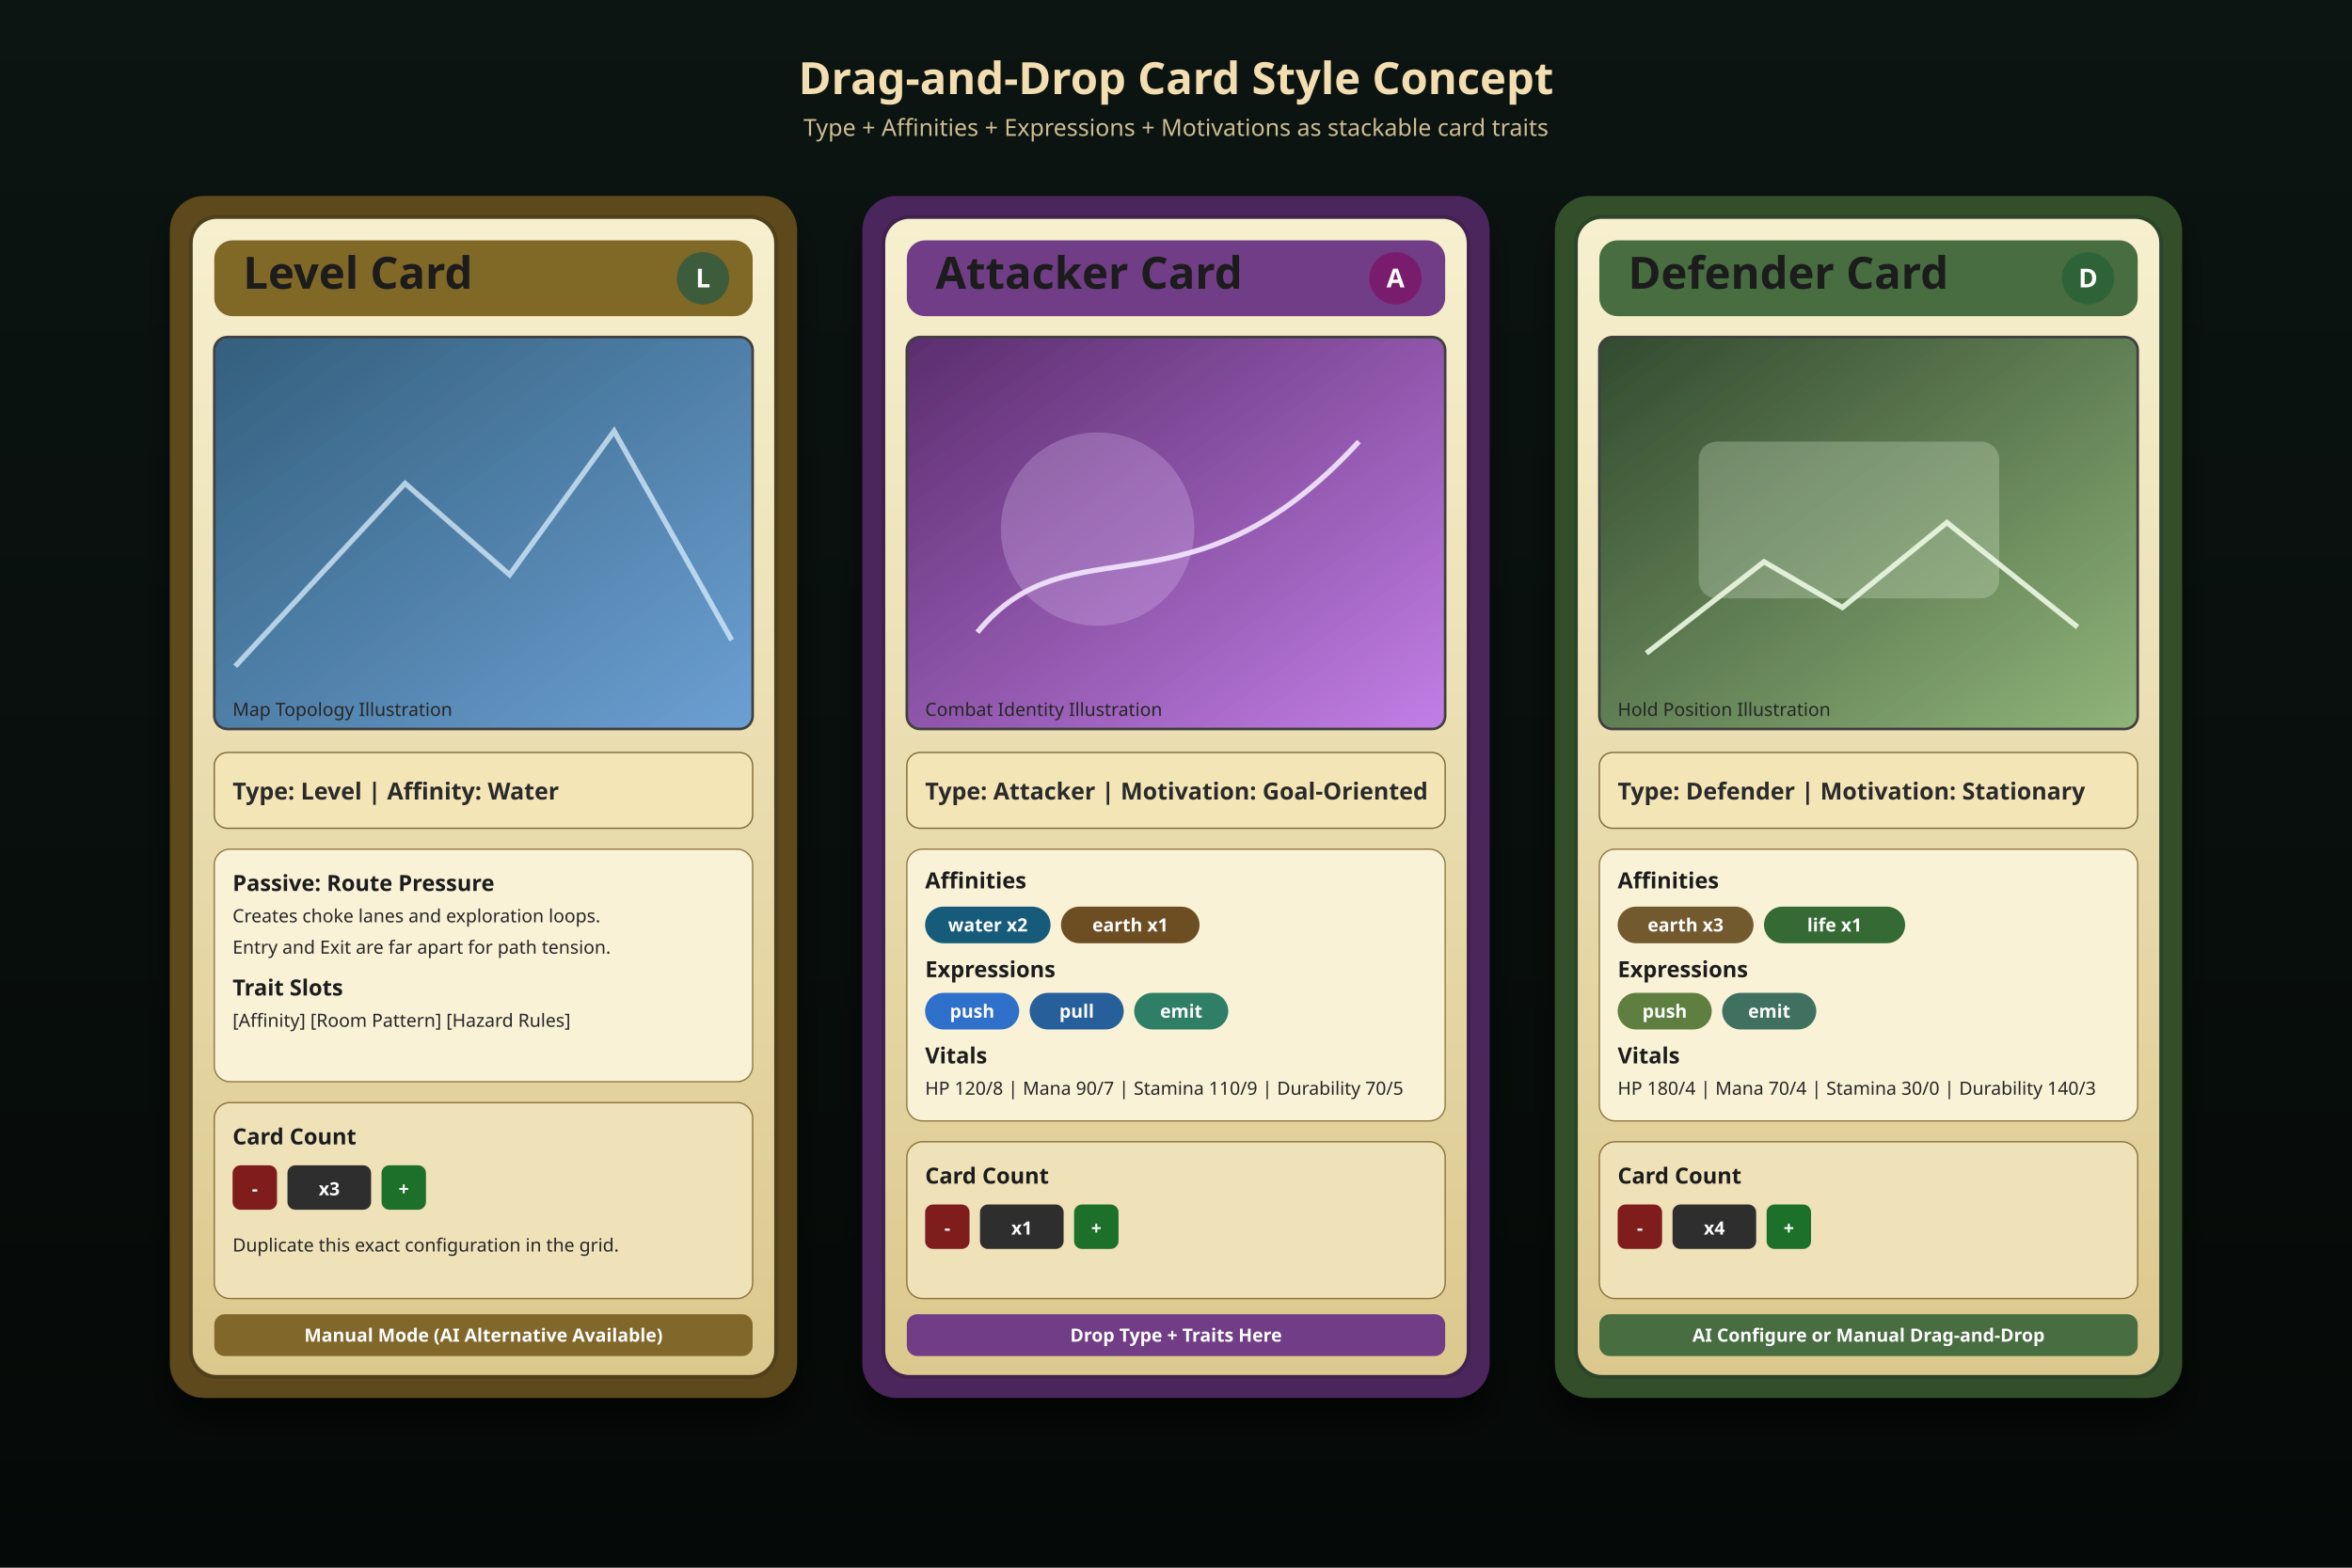
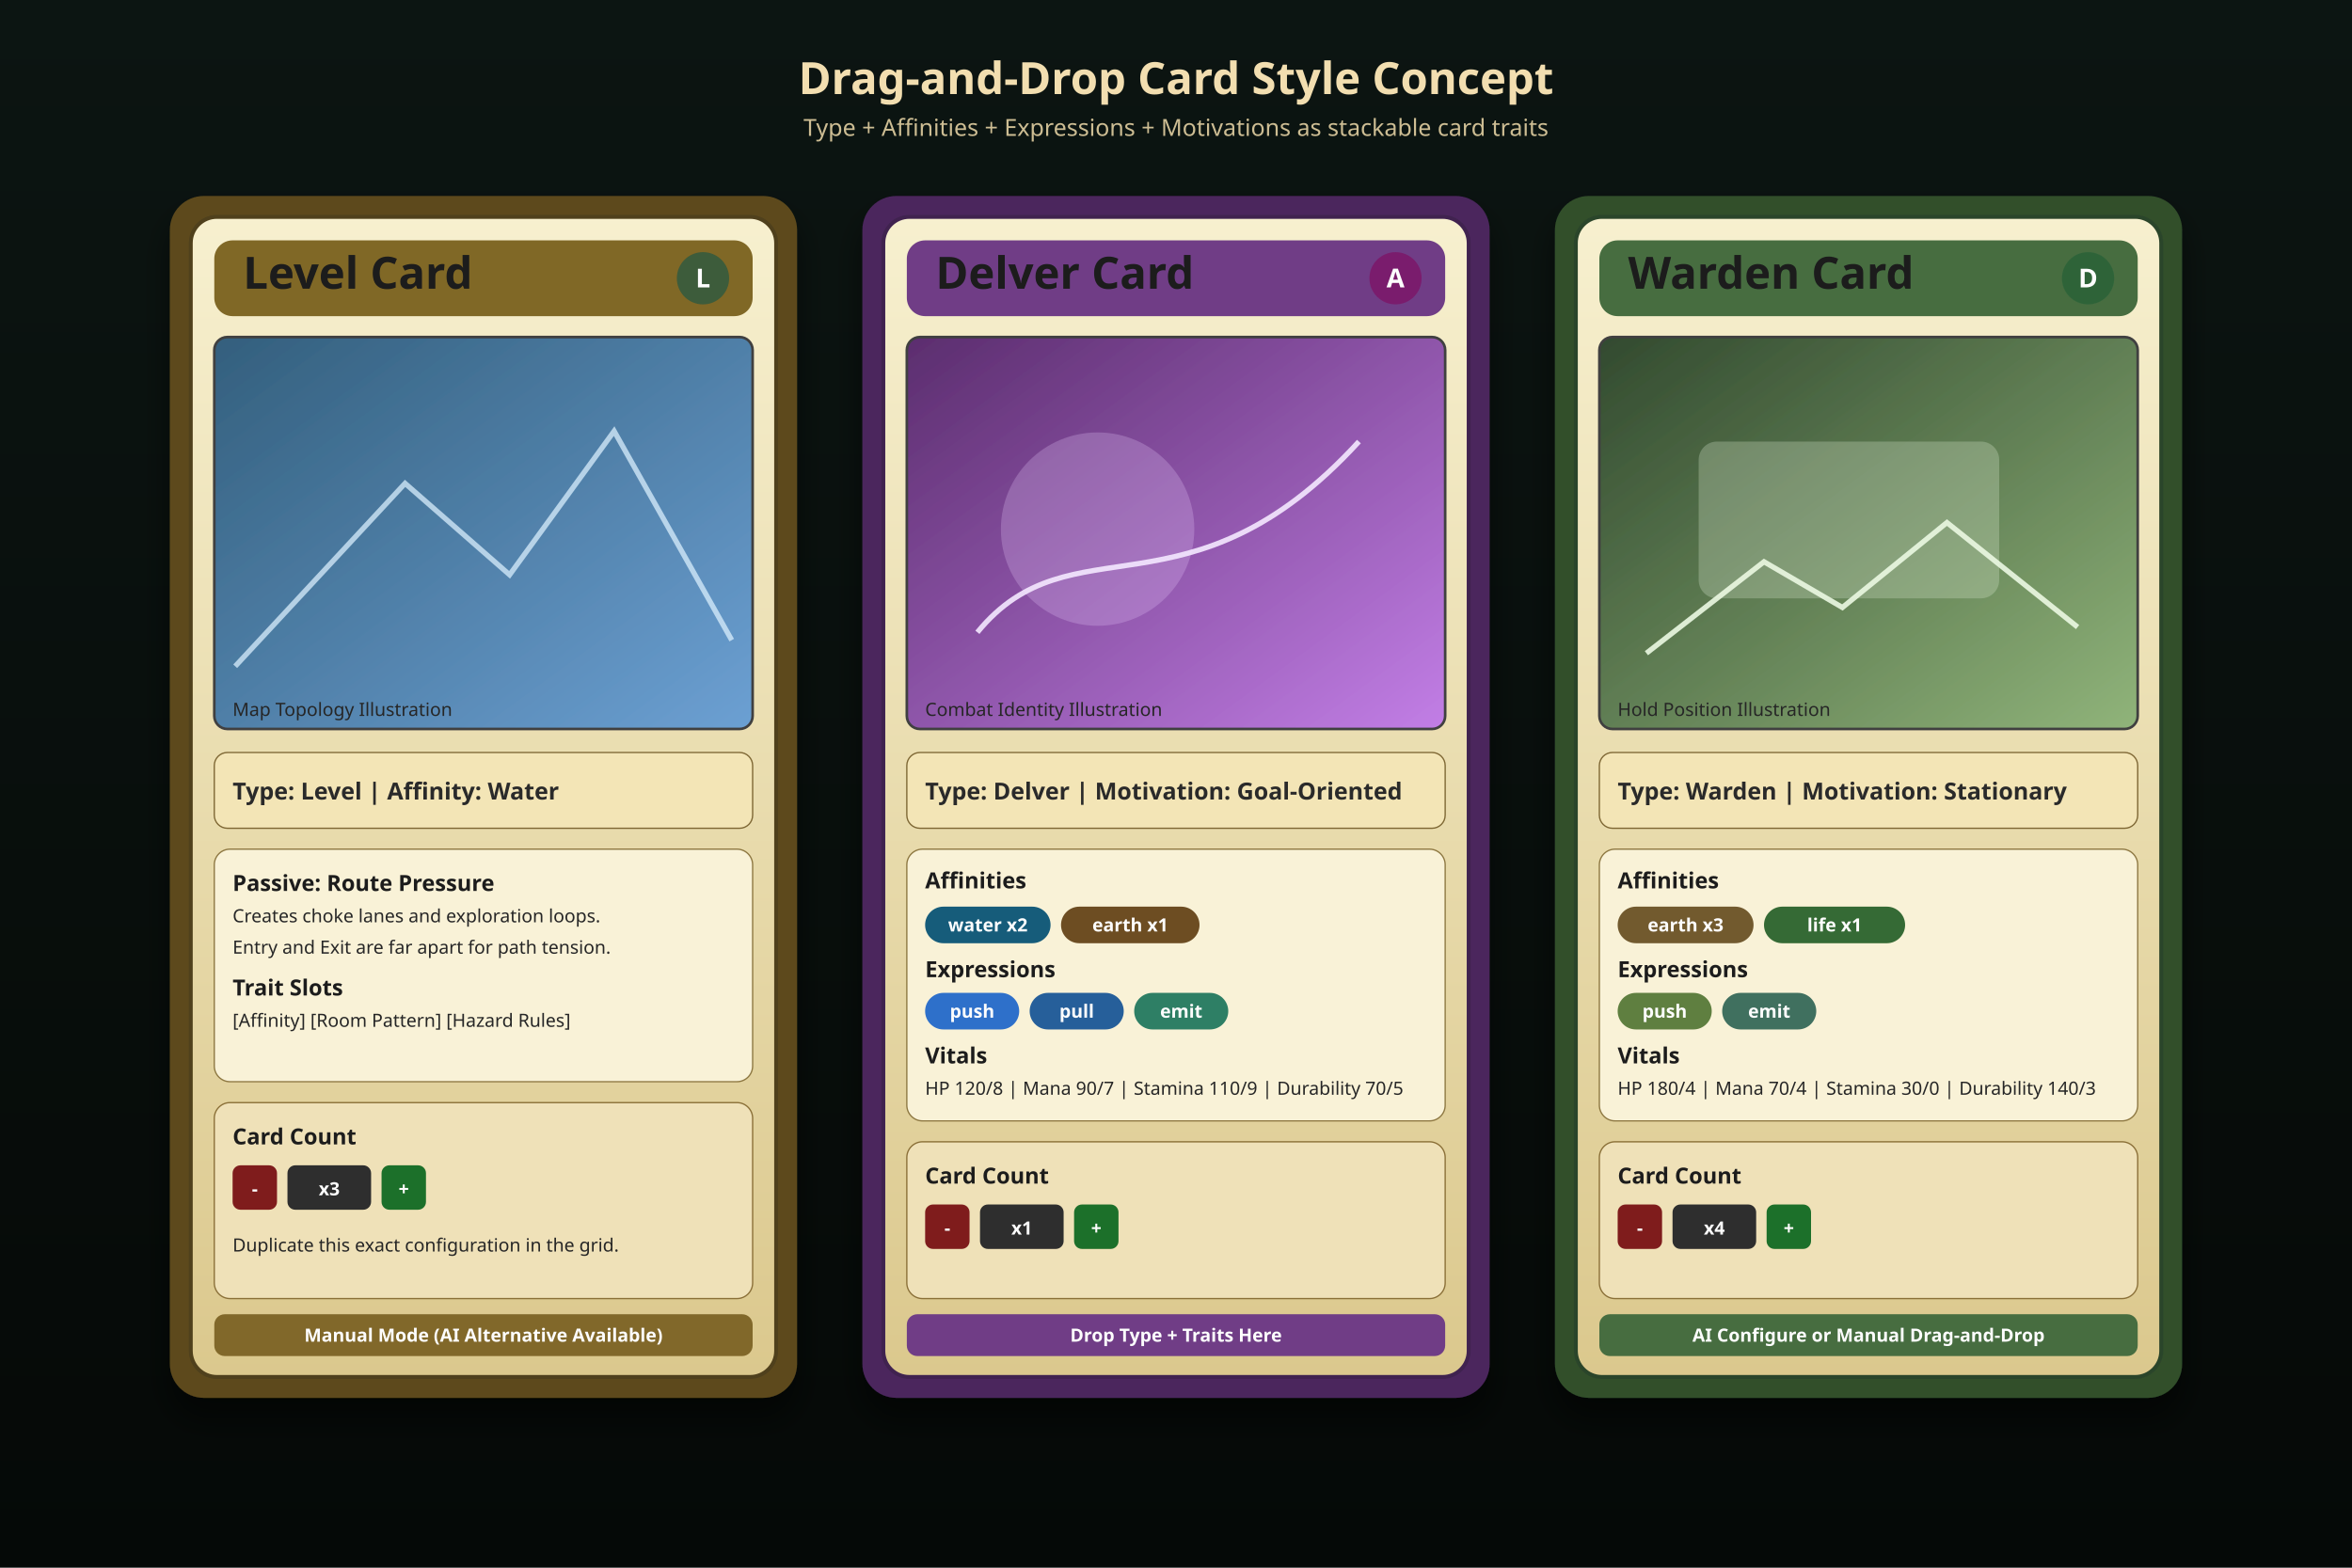
<svg xmlns="http://www.w3.org/2000/svg" width="1800" height="1200" viewBox="0 0 1800 1200">
  <defs>
    <linearGradient id="bg" x1="0" y1="0" x2="0" y2="1">
      <stop offset="0%" stop-color="#0c1512" />
      <stop offset="100%" stop-color="#050907" />
    </linearGradient>
    <linearGradient id="cardBody" x1="0" y1="0" x2="0" y2="1">
      <stop offset="0%" stop-color="#f7f0cf" />
      <stop offset="100%" stop-color="#dbc88d" />
    </linearGradient>
    <linearGradient id="artA" x1="0" y1="0" x2="1" y2="1">
      <stop offset="0%" stop-color="#335f7d" />
      <stop offset="100%" stop-color="#6ca0d3" />
    </linearGradient>
    <linearGradient id="artB" x1="0" y1="0" x2="1" y2="1">
      <stop offset="0%" stop-color="#5b2d6e" />
      <stop offset="100%" stop-color="#c27ee6" />
    </linearGradient>
    <linearGradient id="artC" x1="0" y1="0" x2="1" y2="1">
      <stop offset="0%" stop-color="#324a2f" />
      <stop offset="100%" stop-color="#90b47a" />
    </linearGradient>
    <filter id="shadow" x="-20%" y="-20%" width="140%" height="140%">
      <feDropShadow dx="0" dy="16" stdDeviation="12" flood-color="#000" flood-opacity="0.5" />
    </filter>
    <style>
      .title { font: 700 34px 'Trebuchet MS', 'Verdana', sans-serif; fill: #1b1b1b; }
      .sub { font: 600 18px 'Trebuchet MS', 'Verdana', sans-serif; fill: #2a2a2a; }
      .meta { font: 600 16px 'Trebuchet MS', 'Verdana', sans-serif; fill: #222; }
      .small { font: 500 14px 'Trebuchet MS', 'Verdana', sans-serif; fill: #262626; }
      .pillText { font: 700 14px 'Trebuchet MS', 'Verdana', sans-serif; fill: #fdfdfd; }
      .abilityName { font: 700 17px 'Trebuchet MS', 'Verdana', sans-serif; fill: #1e1e1e; }
      .abilityBody { font: 500 14px 'Trebuchet MS', 'Verdana', sans-serif; fill: #272727; }
      .cost { font: 700 20px 'Trebuchet MS', 'Verdana', sans-serif; fill: #fdfdfd; }
      .stat { font: 700 18px 'Trebuchet MS', 'Verdana', sans-serif; fill: #151515; }
    </style>
  </defs>
  <rect x="0" y="0" width="1800" height="1200" fill="url(#bg)" />
  <text x="900" y="72" text-anchor="middle" font-family="Trebuchet MS, Verdana, sans-serif" font-size="34" font-weight="700" fill="#f2deb0">
    Drag-and-Drop Card Style Concept
  </text>
  <text x="900" y="104" text-anchor="middle" font-family="Trebuchet MS, Verdana, sans-serif" font-size="18" font-weight="500" fill="#cdbd93">
    Type + Affinities + Expressions + Motivations as stackable card traits
  </text>
  <g transform="translate(130,150)" filter="url(#shadow)">
    <rect x="0" y="0" rx="26" ry="26" width="480" height="920" fill="#5d4a1c" />
    <rect x="16" y="16" rx="20" ry="20" width="448" height="888" fill="url(#cardBody)" stroke="#4f3f1a" stroke-width="3" />
    <rect x="34" y="34" rx="14" ry="14" width="412" height="58" fill="#806726" />
    <text x="56" y="71" class="title" fill="#fff2cf">Level Card</text>
    <circle cx="408" cy="63" r="20" fill="#3c5b3a" />
    <text x="408" y="70" text-anchor="middle" class="cost">L</text>
    <rect x="34" y="108" width="412" height="300" rx="10" ry="10" fill="url(#artA)" stroke="#3f3f3f" stroke-width="2" />
    <path d="M50 360 L180 220 L260 290 L340 180 L430 340" stroke="#d8eefc" stroke-width="4" fill="none" opacity="0.75" />
    <text x="48" y="398" class="small" fill="#f4fbff">Map Topology Illustration</text>
    <rect x="34" y="426" width="412" height="58" rx="10" ry="10" fill="#f3e5b6" stroke="#7d6633" />
    <text x="48" y="462" class="sub">Type: Level | Affinity: Water</text>
    <rect x="34" y="500" width="412" height="178" rx="12" ry="12" fill="#f9f2d7" stroke="#8d7741" />
    <text x="48" y="532" class="abilityName">Passive: Route Pressure</text>
    <text x="48" y="556" class="abilityBody">Creates choke lanes and exploration loops.</text>
    <text x="48" y="580" class="abilityBody">Entry and Exit are far apart for path tension.</text>
    <text x="48" y="612" class="abilityName">Trait Slots</text>
    <text x="48" y="636" class="abilityBody">[Affinity] [Room Pattern] [Hazard Rules]</text>
    <rect x="34" y="694" width="412" height="150" rx="12" ry="12" fill="#efe1b8" stroke="#8a6f37" />
    <text x="48" y="726" class="abilityName">Card Count</text>
    <rect x="48" y="742" width="34" height="34" rx="6" fill="#7f1f1f" />
    <text x="65" y="765" text-anchor="middle" class="pillText">-</text>
    <rect x="90" y="742" width="64" height="34" rx="6" fill="#2d2d2d" />
    <text x="122" y="765" text-anchor="middle" class="pillText">x3</text>
    <rect x="162" y="742" width="34" height="34" rx="6" fill="#1f6f2b" />
    <text x="179" y="765" text-anchor="middle" class="pillText">+</text>
    <text x="48" y="808" class="small">Duplicate this exact configuration in the grid.</text>
    <rect x="34" y="856" width="412" height="32" rx="8" fill="#81682a" />
    <text x="240" y="877" text-anchor="middle" class="pillText">Manual Mode (AI Alternative Available)</text>
  </g>
  <g transform="translate(660,150)" filter="url(#shadow)">
    <rect x="0" y="0" rx="26" ry="26" width="480" height="920" fill="#4b275d" />
    <rect x="16" y="16" rx="20" ry="20" width="448" height="888" fill="url(#cardBody)" stroke="#3f2350" stroke-width="3" />
    <rect x="34" y="34" rx="14" ry="14" width="412" height="58" fill="#6f3e86" />
-     <text x="56" y="71" class="title" fill="#f7eaff">Attacker Card</text>
+     <text x="56" y="71" class="title" fill="#f7eaff">Delver Card</text>
    <circle cx="408" cy="63" r="20" fill="#7a1d6d" />
    <text x="408" y="70" text-anchor="middle" class="cost">A</text>
    <rect x="34" y="108" width="412" height="300" rx="10" ry="10" fill="url(#artB)" stroke="#3f3f3f" stroke-width="2" />
    <circle cx="180" cy="255" r="74" fill="#e9cdfb" opacity="0.25" />
    <path d="M88 334 C160 246, 250 330, 380 188" stroke="#f4e8ff" stroke-width="4" fill="none" opacity="0.9" />
    <text x="48" y="398" class="small" fill="#fff2ff">Combat Identity Illustration</text>
    <rect x="34" y="426" width="412" height="58" rx="10" ry="10" fill="#f3e5b6" stroke="#7d6633" />
-     <text x="48" y="462" class="sub">Type: Attacker | Motivation: Goal-Oriented</text>
+     <text x="48" y="462" class="sub">Type: Delver | Motivation: Goal-Oriented</text>
    <rect x="34" y="500" width="412" height="208" rx="12" ry="12" fill="#f9f2d7" stroke="#8d7741" />
    <text x="48" y="530" class="abilityName">Affinities</text>
    <rect x="48" y="544" width="96" height="28" rx="14" fill="#145b7a" />
    <text x="96" y="563" text-anchor="middle" class="pillText">water x2</text>
    <rect x="152" y="544" width="106" height="28" rx="14" fill="#6d4e24" />
    <text x="205" y="563" text-anchor="middle" class="pillText">earth x1</text>
    <text x="48" y="598" class="abilityName">Expressions</text>
    <rect x="48" y="610" width="72" height="28" rx="14" fill="#2e6fca" />
    <text x="84" y="629" text-anchor="middle" class="pillText">push</text>
    <rect x="128" y="610" width="72" height="28" rx="14" fill="#265f9a" />
    <text x="164" y="629" text-anchor="middle" class="pillText">pull</text>
    <rect x="208" y="610" width="72" height="28" rx="14" fill="#2f7f65" />
    <text x="244" y="629" text-anchor="middle" class="pillText">emit</text>
    <text x="48" y="664" class="abilityName">Vitals</text>
    <text x="48" y="688" class="abilityBody">HP 120/8 | Mana 90/7 | Stamina 110/9 | Durability 70/5</text>
    <rect x="34" y="724" width="412" height="120" rx="12" ry="12" fill="#efe1b8" stroke="#8a6f37" />
    <text x="48" y="756" class="abilityName">Card Count</text>
    <rect x="48" y="772" width="34" height="34" rx="6" fill="#7f1f1f" />
    <text x="65" y="795" text-anchor="middle" class="pillText">-</text>
    <rect x="90" y="772" width="64" height="34" rx="6" fill="#2d2d2d" />
    <text x="122" y="795" text-anchor="middle" class="pillText">x1</text>
    <rect x="162" y="772" width="34" height="34" rx="6" fill="#1f6f2b" />
    <text x="179" y="795" text-anchor="middle" class="pillText">+</text>
    <rect x="34" y="856" width="412" height="32" rx="8" fill="#6f3e86" />
    <text x="240" y="877" text-anchor="middle" class="pillText">Drop Type + Traits Here</text>
  </g>
  <g transform="translate(1190,150)" filter="url(#shadow)">
    <rect x="0" y="0" rx="26" ry="26" width="480" height="920" fill="#304f2c" />
    <rect x="16" y="16" rx="20" ry="20" width="448" height="888" fill="url(#cardBody)" stroke="#2c4429" stroke-width="3" />
    <rect x="34" y="34" rx="14" ry="14" width="412" height="58" fill="#466d40" />
-     <text x="56" y="71" class="title" fill="#edffe8">Defender Card</text>
+     <text x="56" y="71" class="title" fill="#edffe8">Warden Card</text>
    <circle cx="408" cy="63" r="20" fill="#2f6439" />
    <text x="408" y="70" text-anchor="middle" class="cost">D</text>
    <rect x="34" y="108" width="412" height="300" rx="10" ry="10" fill="url(#artC)" stroke="#3f3f3f" stroke-width="2" />
    <rect x="110" y="188" width="230" height="120" rx="14" fill="#ddeed5" opacity="0.28" />
    <path d="M70 350 L160 280 L220 315 L300 250 L400 330" stroke="#ebf8e2" stroke-width="4" fill="none" opacity="0.9" />
    <text x="48" y="398" class="small" fill="#f0fff1">Hold Position Illustration</text>
    <rect x="34" y="426" width="412" height="58" rx="10" ry="10" fill="#f3e5b6" stroke="#7d6633" />
-     <text x="48" y="462" class="sub">Type: Defender | Motivation: Stationary</text>
+     <text x="48" y="462" class="sub">Type: Warden | Motivation: Stationary</text>
    <rect x="34" y="500" width="412" height="208" rx="12" ry="12" fill="#f9f2d7" stroke="#8d7741" />
    <text x="48" y="530" class="abilityName">Affinities</text>
    <rect x="48" y="544" width="104" height="28" rx="14" fill="#725a2f" />
    <text x="100" y="563" text-anchor="middle" class="pillText">earth x3</text>
    <rect x="160" y="544" width="108" height="28" rx="14" fill="#366b34" />
    <text x="214" y="563" text-anchor="middle" class="pillText">life x1</text>
    <text x="48" y="598" class="abilityName">Expressions</text>
    <rect x="48" y="610" width="72" height="28" rx="14" fill="#5f7f3f" />
    <text x="84" y="629" text-anchor="middle" class="pillText">push</text>
    <rect x="128" y="610" width="72" height="28" rx="14" fill="#3f6f5f" />
    <text x="164" y="629" text-anchor="middle" class="pillText">emit</text>
    <text x="48" y="664" class="abilityName">Vitals</text>
    <text x="48" y="688" class="abilityBody">HP 180/4 | Mana 70/4 | Stamina 30/0 | Durability 140/3</text>
    <rect x="34" y="724" width="412" height="120" rx="12" ry="12" fill="#efe1b8" stroke="#8a6f37" />
    <text x="48" y="756" class="abilityName">Card Count</text>
    <rect x="48" y="772" width="34" height="34" rx="6" fill="#7f1f1f" />
    <text x="65" y="795" text-anchor="middle" class="pillText">-</text>
    <rect x="90" y="772" width="64" height="34" rx="6" fill="#2d2d2d" />
    <text x="122" y="795" text-anchor="middle" class="pillText">x4</text>
    <rect x="162" y="772" width="34" height="34" rx="6" fill="#1f6f2b" />
    <text x="179" y="795" text-anchor="middle" class="pillText">+</text>
    <rect x="34" y="856" width="412" height="32" rx="8" fill="#466d40" />
    <text x="240" y="877" text-anchor="middle" class="pillText">AI Configure or Manual Drag-and-Drop</text>
  </g>
</svg>
